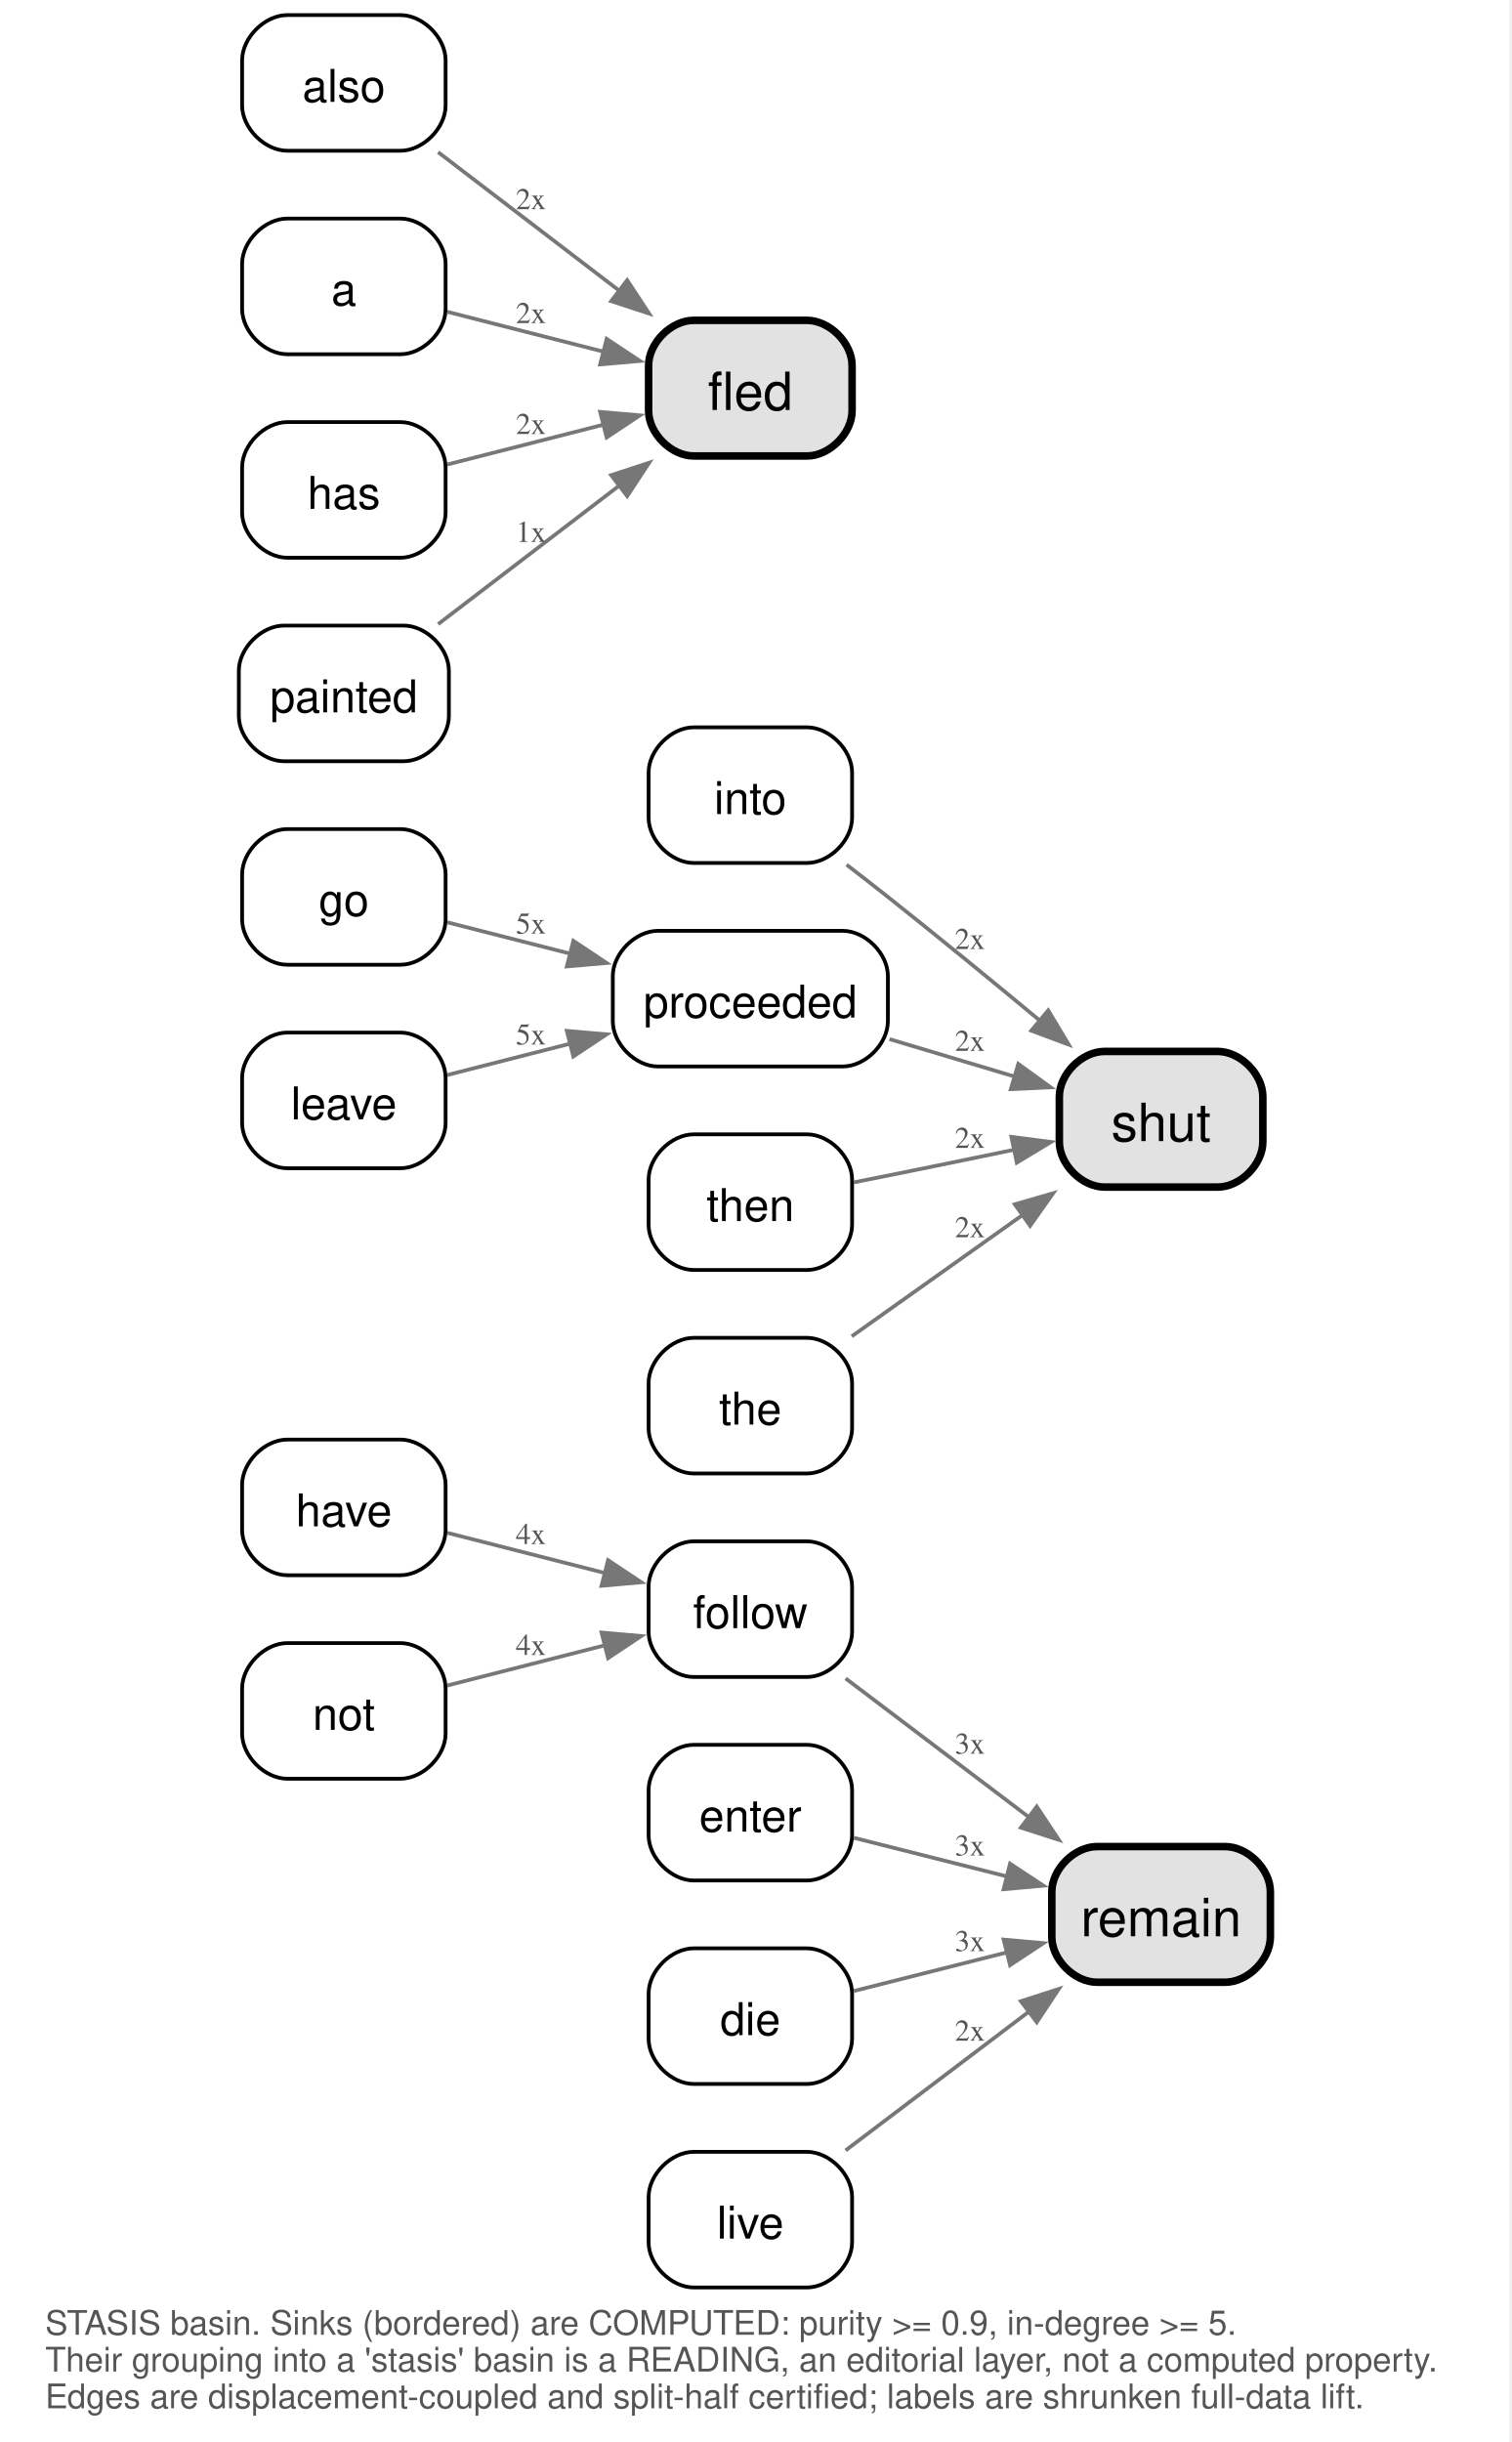
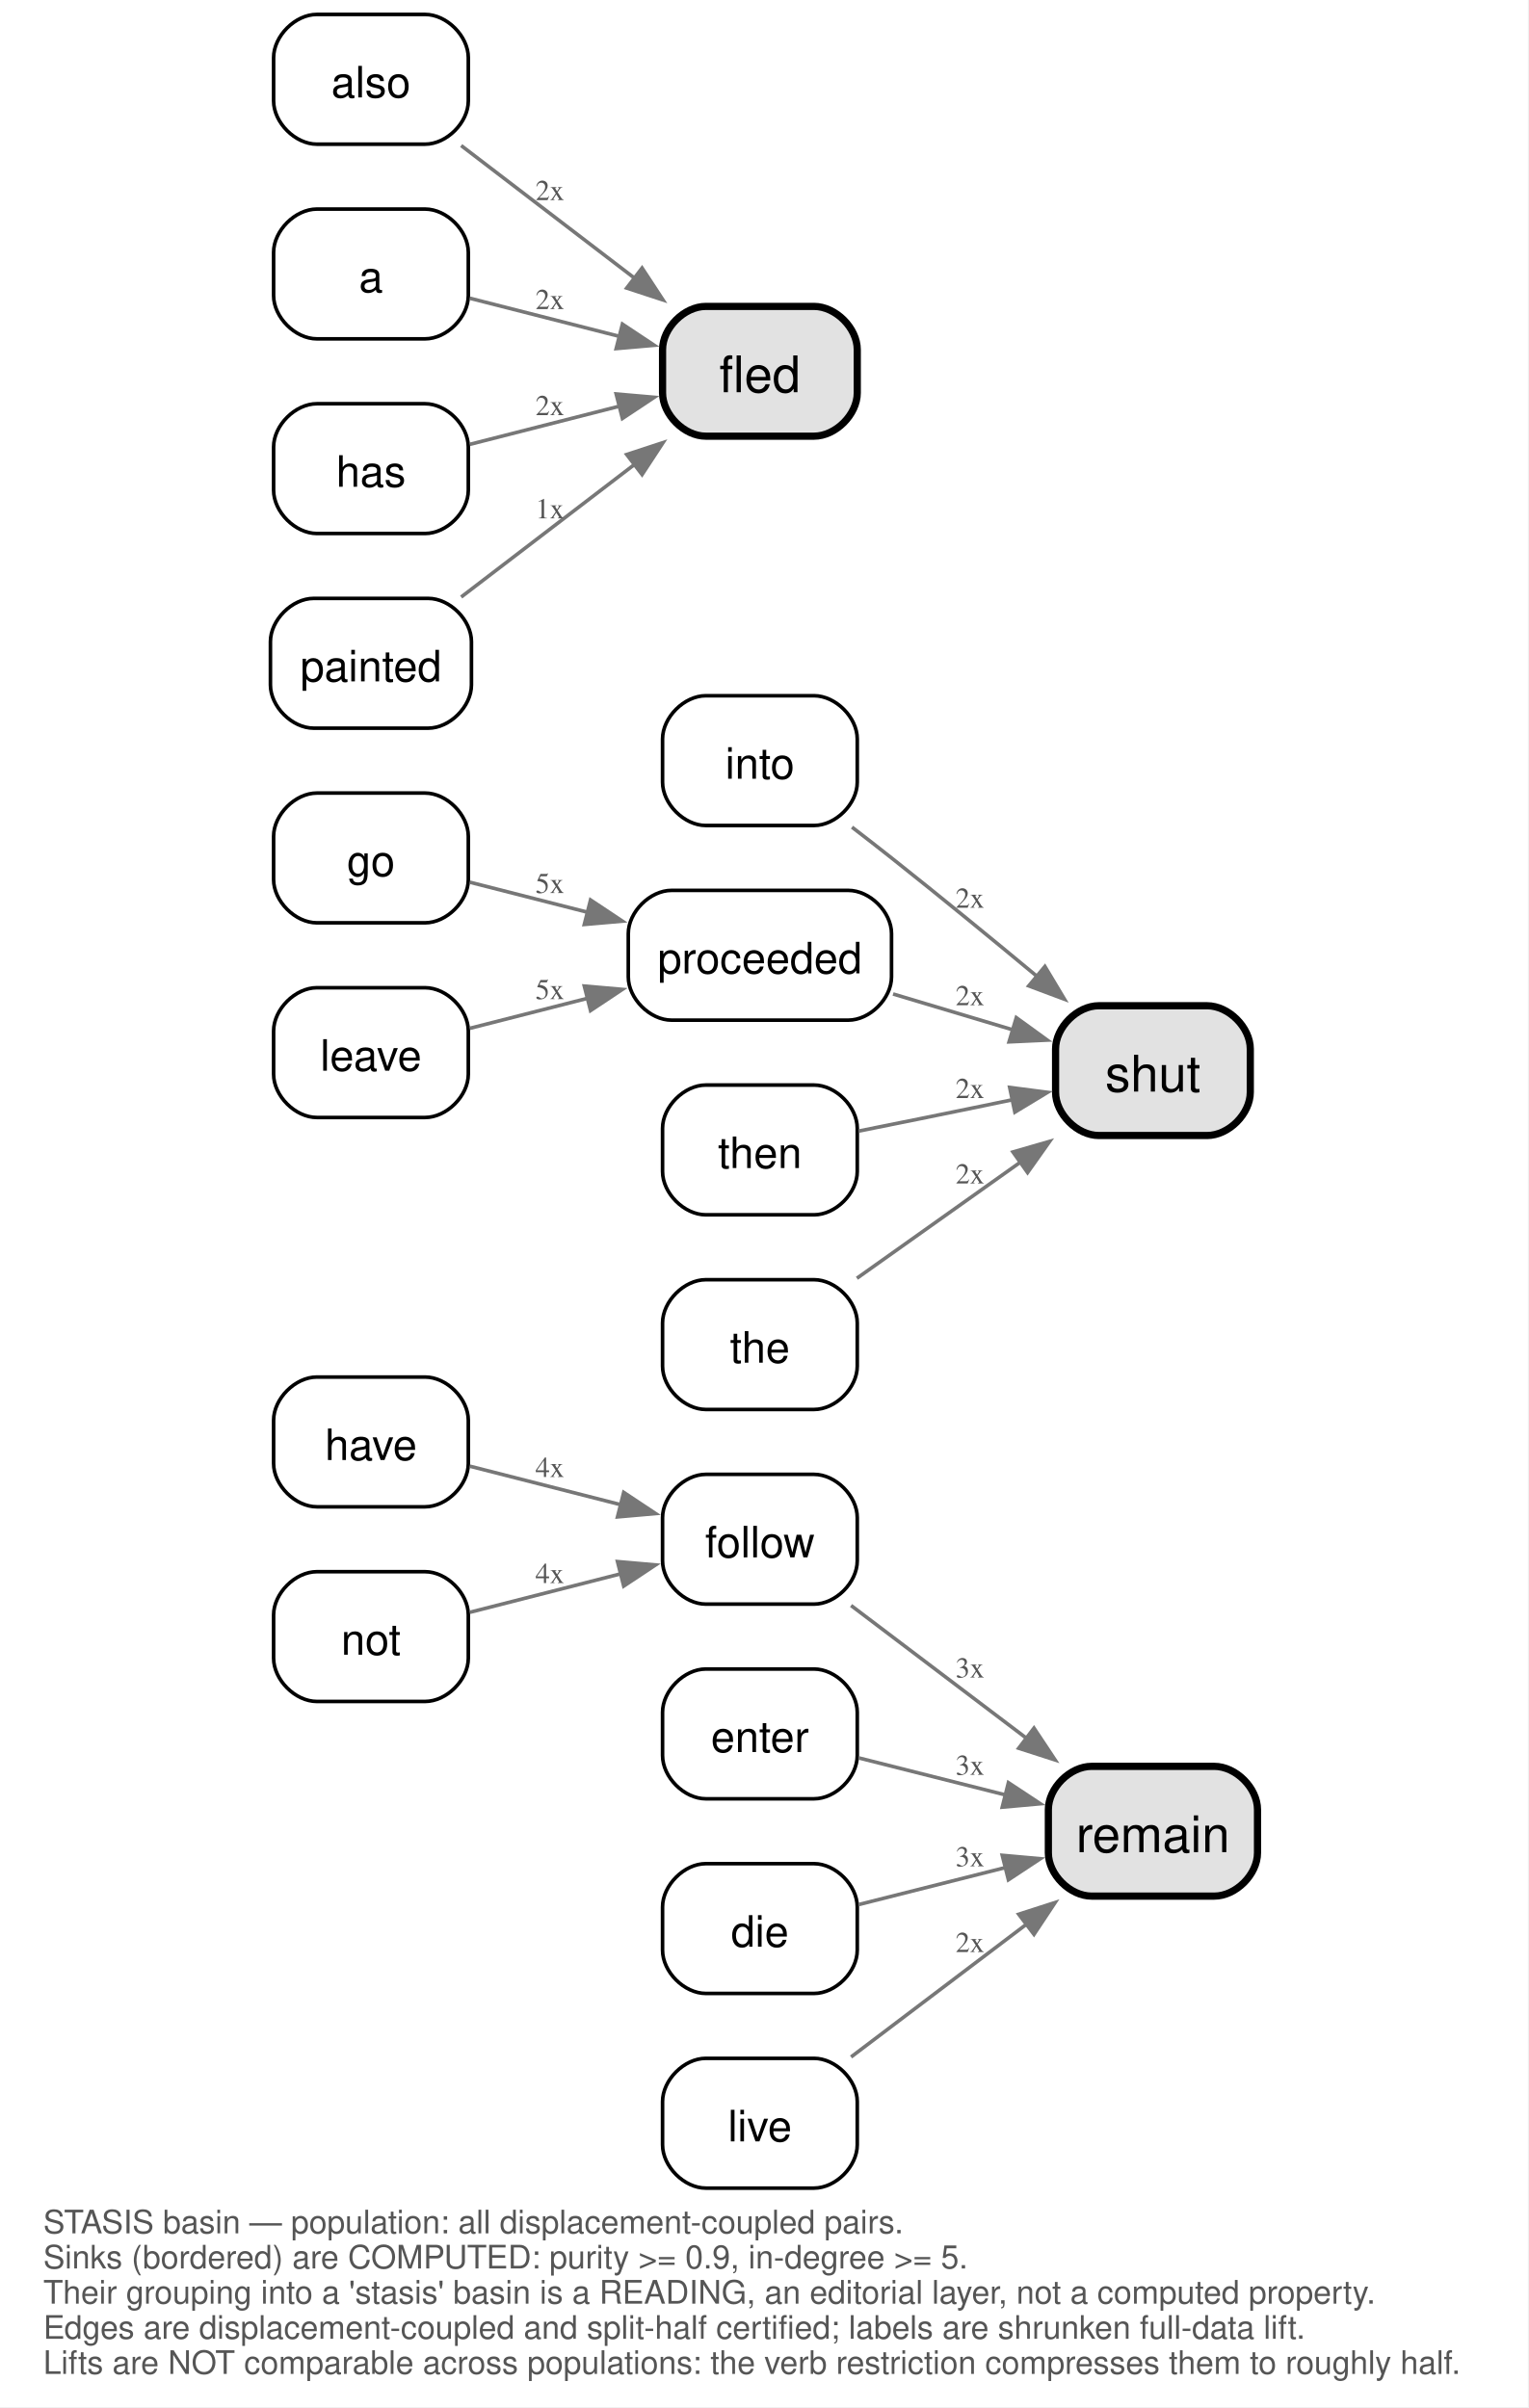
- <svg xmlns="http://www.w3.org/2000/svg" width="401pt" height="648pt" viewBox="0.00 0.00 401.00 648.00">
-   <g id="graph0" class="graph" transform="scale(1 1) rotate(0) translate(4 644.25)">
-     <polygon fill="white" stroke="none" points="-4,4 -4,-644.25 396.5,-644.25 396.5,4 -4,4" />
-     <text xml:space="preserve" text-anchor="start" x="8" y="-24.7" font-family="Helvetica,sans-Serif" font-size="9.00" fill="#555555">STASIS basin. Sinks (bordered) are COMPUTED: purity &gt;= 0.9, in-degree &gt;= 5.</text>
-     <text xml:space="preserve" text-anchor="start" x="8" y="-14.95" font-family="Helvetica,sans-Serif" font-size="9.00" fill="#555555">Their grouping into a 'stasis' basin is a READING, an editorial layer, not a computed property.</text>
-     <text xml:space="preserve" text-anchor="start" x="8" y="-5.2" font-family="Helvetica,sans-Serif" font-size="9.00" fill="#555555">Edges are displacement-coupled and split-half certified; labels are shrunken full-data lift.</text>
+ <svg xmlns="http://www.w3.org/2000/svg" width="424pt" height="668pt" viewBox="0.00 0.00 424.00 668.00">
+   <g id="graph0" class="graph" transform="scale(1 1) rotate(0) translate(4 663.75)">
+     <polygon fill="white" stroke="none" points="-4,4 -4,-663.75 419.75,-663.75 419.75,4 -4,4" />
+     <text xml:space="preserve" text-anchor="start" x="8" y="-44.2" font-family="Helvetica,sans-Serif" font-size="9.00" fill="#555555">STASIS basin — population: all displacement-coupled pairs.</text>
+     <text xml:space="preserve" text-anchor="start" x="8" y="-34.45" font-family="Helvetica,sans-Serif" font-size="9.00" fill="#555555">Sinks (bordered) are COMPUTED: purity &gt;= 0.9, in-degree &gt;= 5.</text>
+     <text xml:space="preserve" text-anchor="start" x="8" y="-24.7" font-family="Helvetica,sans-Serif" font-size="9.00" fill="#555555">Their grouping into a 'stasis' basin is a READING, an editorial layer, not a computed property.</text>
+     <text xml:space="preserve" text-anchor="start" x="8" y="-14.95" font-family="Helvetica,sans-Serif" font-size="9.00" fill="#555555">Edges are displacement-coupled and split-half certified; labels are shrunken full-data lift.</text>
+     <text xml:space="preserve" text-anchor="start" x="8" y="-5.2" font-family="Helvetica,sans-Serif" font-size="9.00" fill="#555555">Lifts are NOT comparable across populations: the verb restriction compresses them to roughly half.</text>
    <g id="node1" class="node">
-       <path fill="#e2e2e2" stroke="black" stroke-width="2" d="M321.12,-154.25C321.12,-154.25 287.12,-154.25 287.12,-154.25 281.12,-154.25 275.12,-148.25 275.12,-142.25 275.12,-142.25 275.12,-130.25 275.12,-130.25 275.12,-124.25 281.12,-118.25 287.12,-118.25 287.12,-118.25 321.12,-118.25 321.12,-118.25 327.12,-118.25 333.12,-124.25 333.12,-130.25 333.12,-130.25 333.12,-142.25 333.12,-142.25 333.12,-148.25 327.12,-154.25 321.12,-154.25" />
-       <text xml:space="preserve" text-anchor="middle" x="304.12" y="-130.45" font-family="Helvetica,sans-Serif" font-size="14.00">remain</text>
+       <path fill="#e2e2e2" stroke="black" stroke-width="2" d="M332.75,-173.75C332.75,-173.75 298.75,-173.75 298.75,-173.75 292.75,-173.75 286.75,-167.75 286.75,-161.75 286.75,-161.75 286.75,-149.75 286.75,-149.75 286.75,-143.75 292.75,-137.75 298.75,-137.75 298.75,-137.75 332.75,-137.75 332.75,-137.75 338.75,-137.75 344.75,-143.75 344.75,-149.75 344.75,-149.75 344.75,-161.75 344.75,-161.75 344.75,-167.75 338.75,-173.75 332.75,-173.75" />
+       <text xml:space="preserve" text-anchor="middle" x="315.75" y="-149.95" font-family="Helvetica,sans-Serif" font-size="14.00">remain</text>
    </g>
    <g id="node2" class="node">
-       <path fill="#e2e2e2" stroke="black" stroke-width="2" d="M319.12,-365.25C319.12,-365.25 289.12,-365.25 289.12,-365.25 283.12,-365.25 277.12,-359.25 277.12,-353.25 277.12,-353.25 277.12,-341.25 277.12,-341.25 277.12,-335.25 283.12,-329.25 289.12,-329.25 289.12,-329.25 319.12,-329.25 319.12,-329.25 325.12,-329.25 331.12,-335.25 331.12,-341.25 331.12,-341.25 331.12,-353.25 331.12,-353.25 331.12,-359.25 325.12,-365.25 319.12,-365.25" />
-       <text xml:space="preserve" text-anchor="middle" x="304.12" y="-341.45" font-family="Helvetica,sans-Serif" font-size="14.00">shut</text>
+       <path fill="#e2e2e2" stroke="black" stroke-width="2" d="M330.75,-384.75C330.75,-384.75 300.75,-384.75 300.75,-384.75 294.75,-384.75 288.75,-378.75 288.75,-372.75 288.75,-372.75 288.75,-360.75 288.75,-360.75 288.75,-354.75 294.75,-348.75 300.75,-348.75 300.75,-348.75 330.75,-348.75 330.75,-348.75 336.75,-348.75 342.75,-354.75 342.75,-360.75 342.75,-360.75 342.75,-372.75 342.75,-372.75 342.75,-378.75 336.75,-384.75 330.75,-384.75" />
+       <text xml:space="preserve" text-anchor="middle" x="315.75" y="-360.95" font-family="Helvetica,sans-Serif" font-size="14.00">shut</text>
    </g>
    <g id="node3" class="node">
-       <path fill="#e2e2e2" stroke="black" stroke-width="2" d="M210.12,-559.25C210.12,-559.25 180.12,-559.25 180.12,-559.25 174.12,-559.25 168.12,-553.25 168.12,-547.25 168.12,-547.25 168.12,-535.25 168.12,-535.25 168.12,-529.25 174.12,-523.25 180.12,-523.25 180.12,-523.25 210.12,-523.25 210.12,-523.25 216.12,-523.25 222.12,-529.25 222.12,-535.25 222.12,-535.25 222.12,-547.25 222.12,-547.25 222.12,-553.25 216.12,-559.25 210.12,-559.25" />
-       <text xml:space="preserve" text-anchor="middle" x="195.12" y="-535.45" font-family="Helvetica,sans-Serif" font-size="14.00">fled</text>
+       <path fill="#e2e2e2" stroke="black" stroke-width="2" d="M221.75,-578.75C221.75,-578.75 191.75,-578.75 191.75,-578.75 185.75,-578.75 179.75,-572.75 179.75,-566.75 179.75,-566.75 179.75,-554.75 179.75,-554.75 179.75,-548.75 185.75,-542.75 191.75,-542.75 191.75,-542.75 221.75,-542.75 221.75,-542.75 227.75,-542.75 233.75,-548.75 233.75,-554.75 233.75,-554.75 233.75,-566.75 233.75,-566.75 233.75,-572.75 227.75,-578.75 221.75,-578.75" />
+       <text xml:space="preserve" text-anchor="middle" x="206.75" y="-554.95" font-family="Helvetica,sans-Serif" font-size="14.00">fled</text>
    </g>
    <g id="node4" class="node">
-       <path fill="white" stroke="black" d="M210.12,-235.25C210.12,-235.25 180.12,-235.25 180.12,-235.25 174.12,-235.25 168.12,-229.25 168.12,-223.25 168.12,-223.25 168.12,-211.25 168.12,-211.25 168.12,-205.25 174.12,-199.25 180.12,-199.25 180.12,-199.25 210.12,-199.25 210.12,-199.25 216.12,-199.25 222.12,-205.25 222.12,-211.25 222.12,-211.25 222.12,-223.25 222.12,-223.25 222.12,-229.25 216.12,-235.25 210.12,-235.25" />
-       <text xml:space="preserve" text-anchor="middle" x="195.12" y="-212.22" font-family="Helvetica,sans-Serif" font-size="12.00">follow</text>
+       <path fill="white" stroke="black" d="M221.75,-254.75C221.75,-254.75 191.75,-254.75 191.75,-254.75 185.75,-254.75 179.75,-248.75 179.75,-242.75 179.75,-242.75 179.75,-230.75 179.75,-230.75 179.75,-224.75 185.75,-218.75 191.75,-218.75 191.75,-218.75 221.75,-218.75 221.75,-218.75 227.75,-218.75 233.75,-224.75 233.75,-230.75 233.75,-230.75 233.75,-242.75 233.75,-242.75 233.75,-248.75 227.75,-254.75 221.75,-254.75" />
+       <text xml:space="preserve" text-anchor="middle" x="206.75" y="-231.72" font-family="Helvetica,sans-Serif" font-size="12.00">follow</text>
    </g>
    <g id="edge1" class="edge">
-       <path fill="none" stroke="#777777" d="M220.4,-198.87C234.84,-187.94 253.36,-173.92 269.22,-161.92" />
-       <polygon fill="#777777" stroke="#777777" points="271.13,-164.86 276.99,-156.03 266.91,-159.28 271.13,-164.86" />
-       <text xml:space="preserve" text-anchor="middle" x="253.38" y="-178.9" font-family="Times,serif" font-size="8.00" fill="#555555">3x</text>
+       <path fill="none" stroke="#777777" d="M232.03,-218.37C246.46,-207.44 264.99,-193.42 280.85,-181.42" />
+       <polygon fill="#777777" stroke="#777777" points="282.76,-184.36 288.62,-175.53 278.53,-178.78 282.76,-184.36" />
+       <text xml:space="preserve" text-anchor="middle" x="265" y="-198.4" font-family="Times,serif" font-size="8.00" fill="#555555">3x</text>
    </g>
    <g id="node5" class="node">
-       <path fill="white" stroke="black" d="M210.12,-181.25C210.12,-181.25 180.12,-181.25 180.12,-181.25 174.12,-181.25 168.12,-175.25 168.12,-169.25 168.12,-169.25 168.12,-157.25 168.12,-157.25 168.12,-151.25 174.12,-145.25 180.12,-145.25 180.12,-145.25 210.12,-145.25 210.12,-145.25 216.12,-145.25 222.12,-151.25 222.12,-157.25 222.12,-157.25 222.12,-169.25 222.12,-169.25 222.12,-175.25 216.12,-181.25 210.12,-181.25" />
-       <text xml:space="preserve" text-anchor="middle" x="195.12" y="-158.22" font-family="Helvetica,sans-Serif" font-size="12.00">enter</text>
+       <path fill="white" stroke="black" d="M221.75,-200.75C221.75,-200.75 191.75,-200.75 191.75,-200.75 185.75,-200.75 179.75,-194.75 179.75,-188.75 179.75,-188.75 179.75,-176.75 179.75,-176.75 179.75,-170.75 185.75,-164.75 191.75,-164.75 191.75,-164.75 221.75,-164.75 221.75,-164.75 227.75,-164.75 233.75,-170.75 233.75,-176.75 233.75,-176.75 233.75,-188.75 233.75,-188.75 233.75,-194.75 227.75,-200.75 221.75,-200.75" />
+       <text xml:space="preserve" text-anchor="middle" x="206.75" y="-177.72" font-family="Helvetica,sans-Serif" font-size="12.00">enter</text>
    </g>
    <g id="edge2" class="edge">
-       <path fill="none" stroke="#777777" d="M222.57,-156.58C234.85,-153.48 249.72,-149.73 263.31,-146.3" />
-       <polygon fill="#777777" stroke="#777777" points="264.04,-149.72 272.88,-143.88 262.33,-142.93 264.04,-149.72" />
-       <text xml:space="preserve" text-anchor="middle" x="253.38" y="-151.9" font-family="Times,serif" font-size="8.00" fill="#555555">3x</text>
+       <path fill="none" stroke="#777777" d="M234.2,-176.08C246.48,-172.98 261.34,-169.23 274.94,-165.8" />
+       <polygon fill="#777777" stroke="#777777" points="275.67,-169.22 284.51,-163.38 273.96,-162.43 275.67,-169.22" />
+       <text xml:space="preserve" text-anchor="middle" x="265" y="-171.4" font-family="Times,serif" font-size="8.00" fill="#555555">3x</text>
    </g>
    <g id="node6" class="node">
-       <path fill="white" stroke="black" d="M210.12,-127.25C210.12,-127.25 180.12,-127.25 180.12,-127.25 174.12,-127.25 168.12,-121.25 168.12,-115.25 168.12,-115.25 168.12,-103.25 168.12,-103.25 168.12,-97.25 174.12,-91.25 180.12,-91.25 180.12,-91.25 210.12,-91.25 210.12,-91.25 216.12,-91.25 222.12,-97.25 222.12,-103.25 222.12,-103.25 222.12,-115.25 222.12,-115.25 222.12,-121.25 216.12,-127.25 210.12,-127.25" />
-       <text xml:space="preserve" text-anchor="middle" x="195.12" y="-104.22" font-family="Helvetica,sans-Serif" font-size="12.00">die</text>
+       <path fill="white" stroke="black" d="M221.75,-146.75C221.75,-146.75 191.75,-146.75 191.75,-146.75 185.75,-146.75 179.75,-140.75 179.75,-134.75 179.75,-134.75 179.75,-122.75 179.75,-122.75 179.75,-116.75 185.75,-110.75 191.75,-110.75 191.75,-110.75 221.75,-110.75 221.75,-110.75 227.75,-110.75 233.75,-116.75 233.75,-122.75 233.75,-122.75 233.75,-134.75 233.75,-134.75 233.75,-140.75 227.75,-146.75 221.75,-146.75" />
+       <text xml:space="preserve" text-anchor="middle" x="206.75" y="-123.72" font-family="Helvetica,sans-Serif" font-size="12.00">die</text>
    </g>
    <g id="edge3" class="edge">
-       <path fill="none" stroke="#777777" d="M222.57,-115.92C234.85,-119.02 249.72,-122.77 263.31,-126.2" />
-       <polygon fill="#777777" stroke="#777777" points="262.33,-129.57 272.88,-128.62 264.04,-122.78 262.33,-129.57" />
-       <text xml:space="preserve" text-anchor="middle" x="253.38" y="-126.52" font-family="Times,serif" font-size="8.00" fill="#555555">3x</text>
+       <path fill="none" stroke="#777777" d="M234.2,-135.42C246.48,-138.52 261.34,-142.27 274.94,-145.7" />
+       <polygon fill="#777777" stroke="#777777" points="273.96,-149.07 284.51,-148.12 275.67,-142.28 273.96,-149.07" />
+       <text xml:space="preserve" text-anchor="middle" x="265" y="-146.02" font-family="Times,serif" font-size="8.00" fill="#555555">3x</text>
    </g>
    <g id="node7" class="node">
-       <path fill="white" stroke="black" d="M210.12,-73.25C210.12,-73.25 180.12,-73.25 180.12,-73.25 174.12,-73.25 168.12,-67.25 168.12,-61.25 168.12,-61.25 168.12,-49.25 168.12,-49.25 168.12,-43.25 174.12,-37.25 180.12,-37.25 180.12,-37.25 210.12,-37.25 210.12,-37.25 216.12,-37.25 222.12,-43.25 222.12,-49.25 222.12,-49.25 222.12,-61.25 222.12,-61.25 222.12,-67.25 216.12,-73.25 210.12,-73.25" />
-       <text xml:space="preserve" text-anchor="middle" x="195.12" y="-50.23" font-family="Helvetica,sans-Serif" font-size="12.00">live</text>
+       <path fill="white" stroke="black" d="M221.75,-92.75C221.75,-92.75 191.75,-92.75 191.75,-92.75 185.75,-92.75 179.75,-86.75 179.75,-80.75 179.75,-80.75 179.75,-68.75 179.75,-68.75 179.75,-62.75 185.75,-56.75 191.75,-56.75 191.75,-56.75 221.75,-56.75 221.75,-56.75 227.75,-56.75 233.75,-62.75 233.75,-68.75 233.75,-68.75 233.75,-80.75 233.75,-80.75 233.75,-86.75 227.75,-92.75 221.75,-92.75" />
+       <text xml:space="preserve" text-anchor="middle" x="206.75" y="-69.72" font-family="Helvetica,sans-Serif" font-size="12.00">live</text>
    </g>
    <g id="edge4" class="edge">
-       <path fill="none" stroke="#777777" d="M220.4,-73.63C234.84,-84.56 253.36,-98.58 269.22,-110.58" />
-       <polygon fill="#777777" stroke="#777777" points="266.91,-113.22 276.99,-116.47 271.13,-107.64 266.91,-113.22" />
-       <text xml:space="preserve" text-anchor="middle" x="253.38" y="-102.75" font-family="Times,serif" font-size="8.00" fill="#555555">2x</text>
+       <path fill="none" stroke="#777777" d="M232.03,-93.13C246.46,-104.06 264.99,-118.08 280.85,-130.08" />
+       <polygon fill="#777777" stroke="#777777" points="278.53,-132.72 288.62,-135.97 282.76,-127.14 278.53,-132.72" />
+       <text xml:space="preserve" text-anchor="middle" x="265" y="-122.25" font-family="Times,serif" font-size="8.00" fill="#555555">2x</text>
    </g>
    <g id="node8" class="node">
-       <path fill="white" stroke="black" d="M210.12,-451.25C210.12,-451.25 180.12,-451.25 180.12,-451.25 174.12,-451.25 168.12,-445.25 168.12,-439.25 168.12,-439.25 168.12,-427.25 168.12,-427.25 168.12,-421.25 174.12,-415.25 180.12,-415.25 180.12,-415.25 210.12,-415.25 210.12,-415.25 216.12,-415.25 222.12,-421.25 222.12,-427.25 222.12,-427.25 222.12,-439.25 222.12,-439.25 222.12,-445.25 216.12,-451.25 210.12,-451.25" />
-       <text xml:space="preserve" text-anchor="middle" x="195.12" y="-428.23" font-family="Helvetica,sans-Serif" font-size="12.00">into</text>
+       <path fill="white" stroke="black" d="M221.75,-470.75C221.75,-470.75 191.75,-470.75 191.75,-470.75 185.75,-470.75 179.75,-464.75 179.75,-458.75 179.75,-458.75 179.75,-446.75 179.75,-446.75 179.75,-440.75 185.75,-434.75 191.75,-434.75 191.75,-434.75 221.75,-434.75 221.75,-434.75 227.75,-434.75 233.75,-440.75 233.75,-446.75 233.75,-446.75 233.75,-458.75 233.75,-458.75 233.75,-464.75 227.75,-470.75 221.75,-470.75" />
+       <text xml:space="preserve" text-anchor="middle" x="206.75" y="-447.73" font-family="Helvetica,sans-Serif" font-size="12.00">into</text>
    </g>
    <g id="edge5" class="edge">
-       <path fill="none" stroke="#777777" d="M220.67,-414.79C224.36,-411.95 228.1,-409.04 231.62,-406.25 245.02,-395.63 259.61,-383.67 272.1,-373.3" />
-       <polygon fill="#777777" stroke="#777777" points="274.16,-376.14 279.61,-367.05 269.68,-370.76 274.16,-376.14" />
-       <text xml:space="preserve" text-anchor="middle" x="253.38" y="-392.44" font-family="Times,serif" font-size="8.00" fill="#555555">2x</text>
+       <path fill="none" stroke="#777777" d="M232.29,-434.29C235.98,-431.45 239.73,-428.54 243.25,-425.75 256.65,-415.13 271.24,-403.17 283.72,-392.8" />
+       <polygon fill="#777777" stroke="#777777" points="285.79,-395.64 291.23,-386.55 281.31,-390.26 285.79,-395.64" />
+       <text xml:space="preserve" text-anchor="middle" x="265" y="-411.94" font-family="Times,serif" font-size="8.00" fill="#555555">2x</text>
    </g>
    <g id="node9" class="node">
-       <path fill="white" stroke="black" d="M219.62,-397.25C219.62,-397.25 170.62,-397.25 170.62,-397.25 164.62,-397.25 158.62,-391.25 158.62,-385.25 158.62,-385.25 158.62,-373.25 158.62,-373.25 158.62,-367.25 164.62,-361.25 170.62,-361.25 170.62,-361.25 219.62,-361.25 219.62,-361.25 225.62,-361.25 231.62,-367.25 231.62,-373.25 231.62,-373.25 231.62,-385.25 231.62,-385.25 231.62,-391.25 225.62,-397.25 219.62,-397.25" />
-       <text xml:space="preserve" text-anchor="middle" x="195.12" y="-374.23" font-family="Helvetica,sans-Serif" font-size="12.00">proceeded</text>
+       <path fill="white" stroke="black" d="M231.25,-416.75C231.25,-416.75 182.25,-416.75 182.25,-416.75 176.25,-416.75 170.25,-410.75 170.25,-404.75 170.25,-404.75 170.25,-392.75 170.25,-392.75 170.25,-386.75 176.25,-380.75 182.25,-380.75 182.25,-380.75 231.25,-380.75 231.25,-380.75 237.25,-380.75 243.25,-386.75 243.25,-392.75 243.25,-392.75 243.25,-404.75 243.25,-404.75 243.25,-410.75 237.25,-416.75 231.25,-416.75" />
+       <text xml:space="preserve" text-anchor="middle" x="206.75" y="-393.73" font-family="Helvetica,sans-Serif" font-size="12.00">proceeded</text>
    </g>
    <g id="edge6" class="edge">
-       <path fill="none" stroke="#777777" d="M232.05,-368.51C242.78,-365.3 254.56,-361.77 265.4,-358.53" />
-       <polygon fill="#777777" stroke="#777777" points="266.23,-361.94 274.81,-355.72 264.23,-355.23 266.23,-361.94" />
-       <text xml:space="preserve" text-anchor="middle" x="253.38" y="-365.4" font-family="Times,serif" font-size="8.00" fill="#555555">2x</text>
+       <path fill="none" stroke="#777777" d="M243.68,-388.01C254.4,-384.8 266.19,-381.27 277.02,-378.03" />
+       <polygon fill="#777777" stroke="#777777" points="277.86,-381.44 286.44,-375.22 275.85,-374.73 277.86,-381.44" />
+       <text xml:space="preserve" text-anchor="middle" x="265" y="-384.9" font-family="Times,serif" font-size="8.00" fill="#555555">2x</text>
    </g>
    <g id="node10" class="node">
-       <path fill="white" stroke="black" d="M210.12,-343.25C210.12,-343.25 180.12,-343.25 180.12,-343.25 174.12,-343.25 168.12,-337.25 168.12,-331.25 168.12,-331.25 168.12,-319.25 168.12,-319.25 168.12,-313.25 174.12,-307.25 180.12,-307.25 180.12,-307.25 210.12,-307.25 210.12,-307.25 216.12,-307.25 222.12,-313.25 222.12,-319.25 222.12,-319.25 222.12,-331.25 222.12,-331.25 222.12,-337.25 216.12,-343.25 210.12,-343.25" />
-       <text xml:space="preserve" text-anchor="middle" x="195.12" y="-320.23" font-family="Helvetica,sans-Serif" font-size="12.00">then</text>
+       <path fill="white" stroke="black" d="M221.75,-362.75C221.75,-362.75 191.75,-362.75 191.75,-362.75 185.75,-362.75 179.75,-356.75 179.75,-350.75 179.75,-350.75 179.75,-338.75 179.75,-338.75 179.75,-332.75 185.75,-326.75 191.75,-326.75 191.75,-326.75 221.75,-326.75 221.75,-326.75 227.75,-326.75 233.75,-332.75 233.75,-338.75 233.75,-338.75 233.75,-350.75 233.75,-350.75 233.75,-356.75 227.75,-362.75 221.75,-362.75" />
+       <text xml:space="preserve" text-anchor="middle" x="206.75" y="-339.73" font-family="Helvetica,sans-Serif" font-size="12.00">then</text>
    </g>
    <g id="edge7" class="edge">
-       <path fill="none" stroke="#777777" d="M222.56,-330.49C233.29,-332.64 245.81,-335.16 257.12,-337.5 259.76,-338.04 262.47,-338.61 265.2,-339.18" />
-       <polygon fill="#777777" stroke="#777777" points="264.39,-342.58 274.9,-341.22 265.83,-335.73 264.39,-342.58" />
-       <text xml:space="preserve" text-anchor="middle" x="253.38" y="-339.65" font-family="Times,serif" font-size="8.00" fill="#555555">2x</text>
+       <path fill="none" stroke="#777777" d="M234.18,-349.99C244.92,-352.14 257.43,-354.66 268.75,-357 271.38,-357.54 274.1,-358.11 276.83,-358.68" />
+       <polygon fill="#777777" stroke="#777777" points="276.02,-362.08 286.52,-360.72 277.46,-355.23 276.02,-362.08" />
+       <text xml:space="preserve" text-anchor="middle" x="265" y="-359.15" font-family="Times,serif" font-size="8.00" fill="#555555">2x</text>
    </g>
    <g id="node11" class="node">
-       <path fill="white" stroke="black" d="M210.12,-289.25C210.12,-289.25 180.12,-289.25 180.12,-289.25 174.12,-289.25 168.12,-283.25 168.12,-277.25 168.12,-277.25 168.12,-265.25 168.12,-265.25 168.12,-259.25 174.12,-253.25 180.12,-253.25 180.12,-253.25 210.12,-253.25 210.12,-253.25 216.12,-253.25 222.12,-259.25 222.12,-265.25 222.12,-265.25 222.12,-277.25 222.12,-277.25 222.12,-283.25 216.12,-289.25 210.12,-289.25" />
-       <text xml:space="preserve" text-anchor="middle" x="195.12" y="-266.23" font-family="Helvetica,sans-Serif" font-size="12.00">the</text>
+       <path fill="white" stroke="black" d="M221.75,-308.75C221.75,-308.75 191.75,-308.75 191.75,-308.75 185.75,-308.75 179.75,-302.75 179.75,-296.75 179.75,-296.75 179.75,-284.75 179.75,-284.75 179.75,-278.75 185.75,-272.75 191.75,-272.75 191.75,-272.75 221.75,-272.75 221.75,-272.75 227.75,-272.75 233.75,-278.75 233.75,-284.75 233.75,-284.75 233.75,-296.75 233.75,-296.75 233.75,-302.75 227.75,-308.75 221.75,-308.75" />
+       <text xml:space="preserve" text-anchor="middle" x="206.75" y="-285.73" font-family="Helvetica,sans-Serif" font-size="12.00">the</text>
    </g>
    <g id="edge8" class="edge">
-       <path fill="none" stroke="#777777" d="M222.03,-289.65C235.75,-299.4 252.82,-311.52 267.75,-322.12" />
-       <polygon fill="#777777" stroke="#777777" points="265.3,-324.68 275.48,-327.62 269.36,-318.97 265.3,-324.68" />
-       <text xml:space="preserve" text-anchor="middle" x="253.38" y="-315.95" font-family="Times,serif" font-size="8.00" fill="#555555">2x</text>
+       <path fill="none" stroke="#777777" d="M233.65,-309.15C247.38,-318.9 264.44,-331.02 279.37,-341.62" />
+       <polygon fill="#777777" stroke="#777777" points="276.93,-344.18 287.11,-347.12 280.98,-338.47 276.93,-344.18" />
+       <text xml:space="preserve" text-anchor="middle" x="265" y="-335.45" font-family="Times,serif" font-size="8.00" fill="#555555">2x</text>
    </g>
    <g id="node12" class="node">
-       <path fill="white" stroke="black" d="M102.25,-640.25C102.25,-640.25 72.25,-640.25 72.25,-640.25 66.25,-640.25 60.25,-634.25 60.25,-628.25 60.25,-628.25 60.25,-616.25 60.25,-616.25 60.25,-610.25 66.25,-604.25 72.25,-604.25 72.25,-604.25 102.25,-604.25 102.25,-604.25 108.25,-604.25 114.25,-610.25 114.25,-616.25 114.25,-616.25 114.25,-628.25 114.25,-628.25 114.25,-634.25 108.25,-640.25 102.25,-640.25" />
-       <text xml:space="preserve" text-anchor="middle" x="87.25" y="-617.23" font-family="Helvetica,sans-Serif" font-size="12.00">also</text>
+       <path fill="white" stroke="black" d="M113.88,-659.75C113.88,-659.75 83.88,-659.75 83.88,-659.75 77.88,-659.75 71.88,-653.75 71.88,-647.75 71.88,-647.75 71.88,-635.75 71.88,-635.75 71.88,-629.75 77.88,-623.75 83.88,-623.75 83.88,-623.75 113.88,-623.75 113.88,-623.75 119.88,-623.75 125.88,-629.75 125.88,-635.75 125.88,-635.75 125.88,-647.75 125.88,-647.75 125.88,-653.75 119.88,-659.75 113.88,-659.75" />
+       <text xml:space="preserve" text-anchor="middle" x="98.88" y="-636.73" font-family="Helvetica,sans-Serif" font-size="12.00">also</text>
    </g>
    <g id="edge9" class="edge">
-       <path fill="none" stroke="#777777" d="M112.27,-603.87C126.56,-592.94 144.88,-578.92 160.58,-566.92" />
-       <polygon fill="#777777" stroke="#777777" points="162.44,-569.9 168.26,-561.04 158.19,-564.34 162.44,-569.9" />
-       <text xml:space="preserve" text-anchor="middle" x="136.88" y="-588.75" font-family="Times,serif" font-size="8.00" fill="#555555">2x</text>
+       <path fill="none" stroke="#777777" d="M123.9,-623.37C138.18,-612.44 156.51,-598.42 172.2,-586.42" />
+       <polygon fill="#777777" stroke="#777777" points="174.07,-589.4 179.88,-580.54 169.81,-583.84 174.07,-589.4" />
+       <text xml:space="preserve" text-anchor="middle" x="148.5" y="-608.25" font-family="Times,serif" font-size="8.00" fill="#555555">2x</text>
    </g>
    <g id="node13" class="node">
-       <path fill="white" stroke="black" d="M102.25,-586.25C102.25,-586.25 72.25,-586.25 72.25,-586.25 66.25,-586.25 60.25,-580.25 60.25,-574.25 60.25,-574.25 60.25,-562.25 60.25,-562.25 60.25,-556.25 66.25,-550.25 72.25,-550.25 72.25,-550.25 102.25,-550.25 102.25,-550.25 108.25,-550.25 114.25,-556.25 114.25,-562.25 114.25,-562.25 114.25,-574.25 114.25,-574.25 114.25,-580.25 108.25,-586.25 102.25,-586.25" />
-       <text xml:space="preserve" text-anchor="middle" x="87.25" y="-563.23" font-family="Helvetica,sans-Serif" font-size="12.00">a</text>
+       <path fill="white" stroke="black" d="M113.88,-605.75C113.88,-605.75 83.88,-605.75 83.88,-605.75 77.88,-605.75 71.88,-599.75 71.88,-593.75 71.88,-593.75 71.88,-581.75 71.88,-581.75 71.88,-575.75 77.88,-569.75 83.88,-569.75 83.88,-569.75 113.88,-569.75 113.88,-569.75 119.88,-569.75 125.88,-575.75 125.88,-581.75 125.88,-581.75 125.88,-593.75 125.88,-593.75 125.88,-599.75 119.88,-605.75 113.88,-605.75" />
+       <text xml:space="preserve" text-anchor="middle" x="98.88" y="-582.73" font-family="Helvetica,sans-Serif" font-size="12.00">a</text>
    </g>
    <g id="edge10" class="edge">
-       <path fill="none" stroke="#777777" d="M114.69,-561.51C127.23,-558.31 142.44,-554.43 156.18,-550.93" />
-       <polygon fill="#777777" stroke="#777777" points="156.99,-554.33 165.82,-548.47 155.26,-547.55 156.99,-554.33" />
-       <text xml:space="preserve" text-anchor="middle" x="136.88" y="-558.52" font-family="Times,serif" font-size="8.00" fill="#555555">2x</text>
+       <path fill="none" stroke="#777777" d="M126.32,-581.01C138.86,-577.81 154.06,-573.93 167.8,-570.43" />
+       <polygon fill="#777777" stroke="#777777" points="168.62,-573.83 177.44,-567.97 166.89,-567.05 168.62,-573.83" />
+       <text xml:space="preserve" text-anchor="middle" x="148.5" y="-578.02" font-family="Times,serif" font-size="8.00" fill="#555555">2x</text>
    </g>
    <g id="node14" class="node">
-       <path fill="white" stroke="black" d="M102.25,-532.25C102.25,-532.25 72.25,-532.25 72.25,-532.25 66.25,-532.25 60.25,-526.25 60.25,-520.25 60.25,-520.25 60.25,-508.25 60.25,-508.25 60.25,-502.25 66.25,-496.25 72.25,-496.25 72.25,-496.25 102.25,-496.25 102.25,-496.25 108.25,-496.25 114.25,-502.25 114.25,-508.25 114.25,-508.25 114.25,-520.25 114.25,-520.25 114.25,-526.25 108.25,-532.25 102.25,-532.25" />
-       <text xml:space="preserve" text-anchor="middle" x="87.25" y="-509.23" font-family="Helvetica,sans-Serif" font-size="12.00">has</text>
+       <path fill="white" stroke="black" d="M113.88,-551.75C113.88,-551.75 83.88,-551.75 83.88,-551.75 77.88,-551.75 71.88,-545.75 71.88,-539.75 71.88,-539.75 71.88,-527.75 71.88,-527.75 71.88,-521.75 77.88,-515.75 83.88,-515.75 83.88,-515.75 113.88,-515.75 113.88,-515.75 119.88,-515.75 125.88,-521.75 125.88,-527.75 125.88,-527.75 125.88,-539.75 125.88,-539.75 125.88,-545.75 119.88,-551.75 113.88,-551.75" />
+       <text xml:space="preserve" text-anchor="middle" x="98.88" y="-528.73" font-family="Helvetica,sans-Serif" font-size="12.00">has</text>
    </g>
    <g id="edge11" class="edge">
-       <path fill="none" stroke="#777777" d="M114.69,-520.99C127.23,-524.19 142.44,-528.07 156.18,-531.57" />
-       <polygon fill="#777777" stroke="#777777" points="155.26,-534.95 165.82,-534.03 156.99,-528.17 155.26,-534.95" />
-       <text xml:space="preserve" text-anchor="middle" x="136.88" y="-529.09" font-family="Times,serif" font-size="8.00" fill="#555555">2x</text>
+       <path fill="none" stroke="#777777" d="M126.32,-540.49C138.86,-543.69 154.06,-547.57 167.8,-551.07" />
+       <polygon fill="#777777" stroke="#777777" points="166.89,-554.45 177.44,-553.53 168.62,-547.67 166.89,-554.45" />
+       <text xml:space="preserve" text-anchor="middle" x="148.5" y="-548.59" font-family="Times,serif" font-size="8.00" fill="#555555">2x</text>
    </g>
    <g id="node15" class="node">
-       <path fill="white" stroke="black" d="M103.12,-478.25C103.12,-478.25 71.38,-478.25 71.38,-478.25 65.38,-478.25 59.38,-472.25 59.38,-466.25 59.38,-466.25 59.38,-454.25 59.38,-454.25 59.38,-448.25 65.38,-442.25 71.38,-442.25 71.38,-442.25 103.12,-442.25 103.12,-442.25 109.12,-442.25 115.12,-448.25 115.12,-454.25 115.12,-454.25 115.12,-466.25 115.12,-466.25 115.12,-472.25 109.12,-478.25 103.12,-478.25" />
-       <text xml:space="preserve" text-anchor="middle" x="87.25" y="-455.23" font-family="Helvetica,sans-Serif" font-size="12.00">painted</text>
+       <path fill="white" stroke="black" d="M114.75,-497.75C114.75,-497.75 83,-497.75 83,-497.75 77,-497.75 71,-491.75 71,-485.75 71,-485.75 71,-473.75 71,-473.75 71,-467.75 77,-461.75 83,-461.75 83,-461.75 114.75,-461.75 114.75,-461.75 120.75,-461.75 126.75,-467.75 126.75,-473.75 126.75,-473.75 126.75,-485.75 126.75,-485.75 126.75,-491.75 120.75,-497.75 114.75,-497.75" />
+       <text xml:space="preserve" text-anchor="middle" x="98.88" y="-474.73" font-family="Helvetica,sans-Serif" font-size="12.00">painted</text>
    </g>
    <g id="edge12" class="edge">
-       <path fill="none" stroke="#777777" d="M112.27,-478.63C126.56,-489.56 144.88,-503.58 160.58,-515.58" />
-       <polygon fill="#777777" stroke="#777777" points="158.19,-518.16 168.26,-521.46 162.44,-512.6 158.19,-518.16" />
-       <text xml:space="preserve" text-anchor="middle" x="136.88" y="-500.47" font-family="Times,serif" font-size="8.00" fill="#555555">1x</text>
+       <path fill="none" stroke="#777777" d="M123.9,-498.13C138.18,-509.06 156.51,-523.08 172.2,-535.08" />
+       <polygon fill="#777777" stroke="#777777" points="169.81,-537.66 179.88,-540.96 174.07,-532.1 169.81,-537.66" />
+       <text xml:space="preserve" text-anchor="middle" x="148.5" y="-519.97" font-family="Times,serif" font-size="8.00" fill="#555555">1x</text>
    </g>
    <g id="node16" class="node">
-       <path fill="white" stroke="black" d="M102.25,-424.25C102.25,-424.25 72.25,-424.25 72.25,-424.25 66.25,-424.25 60.25,-418.25 60.25,-412.25 60.25,-412.25 60.25,-400.25 60.25,-400.25 60.25,-394.25 66.25,-388.25 72.25,-388.25 72.25,-388.25 102.25,-388.25 102.25,-388.25 108.25,-388.25 114.25,-394.25 114.25,-400.25 114.25,-400.25 114.25,-412.25 114.25,-412.25 114.25,-418.25 108.25,-424.25 102.25,-424.25" />
-       <text xml:space="preserve" text-anchor="middle" x="87.25" y="-401.23" font-family="Helvetica,sans-Serif" font-size="12.00">go</text>
+       <path fill="white" stroke="black" d="M113.88,-443.75C113.88,-443.75 83.88,-443.75 83.88,-443.75 77.88,-443.75 71.88,-437.75 71.88,-431.75 71.88,-431.75 71.88,-419.75 71.88,-419.75 71.88,-413.75 77.88,-407.75 83.88,-407.75 83.88,-407.75 113.88,-407.75 113.88,-407.75 119.88,-407.75 125.88,-413.75 125.88,-419.75 125.88,-419.75 125.88,-431.75 125.88,-431.75 125.88,-437.75 119.88,-443.75 113.88,-443.75" />
+       <text xml:space="preserve" text-anchor="middle" x="98.88" y="-420.73" font-family="Helvetica,sans-Serif" font-size="12.00">go</text>
    </g>
    <g id="edge13" class="edge">
-       <path fill="none" stroke="#777777" d="M114.69,-399.51C124.62,-396.98 136.21,-394.02 147.43,-391.16" />
-       <polygon fill="#777777" stroke="#777777" points="148.15,-394.59 156.98,-388.72 146.42,-387.8 148.15,-394.59" />
-       <text xml:space="preserve" text-anchor="middle" x="136.88" y="-396.52" font-family="Times,serif" font-size="8.00" fill="#555555">5x</text>
+       <path fill="none" stroke="#777777" d="M126.32,-419.01C136.24,-416.48 147.84,-413.52 159.05,-410.66" />
+       <polygon fill="#777777" stroke="#777777" points="159.78,-414.09 168.6,-408.22 158.05,-407.3 159.78,-414.09" />
+       <text xml:space="preserve" text-anchor="middle" x="148.5" y="-416.02" font-family="Times,serif" font-size="8.00" fill="#555555">5x</text>
    </g>
    <g id="node17" class="node">
-       <path fill="white" stroke="black" d="M102.25,-370.25C102.25,-370.25 72.25,-370.25 72.25,-370.25 66.25,-370.25 60.25,-364.25 60.25,-358.25 60.25,-358.25 60.25,-346.25 60.25,-346.25 60.25,-340.25 66.25,-334.25 72.25,-334.25 72.25,-334.25 102.25,-334.25 102.25,-334.25 108.25,-334.25 114.25,-340.25 114.25,-346.25 114.25,-346.25 114.25,-358.25 114.25,-358.25 114.25,-364.25 108.25,-370.25 102.25,-370.25" />
-       <text xml:space="preserve" text-anchor="middle" x="87.25" y="-347.23" font-family="Helvetica,sans-Serif" font-size="12.00">leave</text>
+       <path fill="white" stroke="black" d="M113.88,-389.75C113.88,-389.75 83.88,-389.75 83.88,-389.75 77.88,-389.75 71.88,-383.75 71.88,-377.75 71.88,-377.75 71.88,-365.75 71.88,-365.75 71.88,-359.75 77.88,-353.75 83.88,-353.75 83.88,-353.75 113.88,-353.75 113.88,-353.75 119.88,-353.75 125.88,-359.75 125.88,-365.75 125.88,-365.75 125.88,-377.75 125.88,-377.75 125.88,-383.75 119.88,-389.75 113.88,-389.75" />
+       <text xml:space="preserve" text-anchor="middle" x="98.88" y="-366.73" font-family="Helvetica,sans-Serif" font-size="12.00">leave</text>
    </g>
    <g id="edge14" class="edge">
-       <path fill="none" stroke="#777777" d="M114.69,-358.99C124.62,-361.52 136.21,-364.48 147.43,-367.34" />
-       <polygon fill="#777777" stroke="#777777" points="146.42,-370.7 156.98,-369.78 148.15,-363.91 146.42,-370.7" />
-       <text xml:space="preserve" text-anchor="middle" x="136.88" y="-367.09" font-family="Times,serif" font-size="8.00" fill="#555555">5x</text>
+       <path fill="none" stroke="#777777" d="M126.32,-378.49C136.24,-381.02 147.84,-383.98 159.05,-386.84" />
+       <polygon fill="#777777" stroke="#777777" points="158.05,-390.2 168.6,-389.28 159.78,-383.41 158.05,-390.2" />
+       <text xml:space="preserve" text-anchor="middle" x="148.5" y="-386.59" font-family="Times,serif" font-size="8.00" fill="#555555">5x</text>
    </g>
    <g id="node18" class="node">
-       <path fill="white" stroke="black" d="M102.25,-262.25C102.25,-262.25 72.25,-262.25 72.25,-262.25 66.25,-262.25 60.25,-256.25 60.25,-250.25 60.25,-250.25 60.25,-238.25 60.25,-238.25 60.25,-232.25 66.25,-226.25 72.25,-226.25 72.25,-226.25 102.25,-226.25 102.25,-226.25 108.25,-226.25 114.25,-232.25 114.25,-238.25 114.25,-238.25 114.25,-250.25 114.25,-250.25 114.25,-256.25 108.25,-262.25 102.25,-262.25" />
-       <text xml:space="preserve" text-anchor="middle" x="87.25" y="-239.22" font-family="Helvetica,sans-Serif" font-size="12.00">have</text>
+       <path fill="white" stroke="black" d="M113.88,-281.75C113.88,-281.75 83.88,-281.75 83.88,-281.75 77.88,-281.75 71.88,-275.75 71.88,-269.75 71.88,-269.75 71.88,-257.75 71.88,-257.75 71.88,-251.75 77.88,-245.75 83.88,-245.75 83.88,-245.75 113.88,-245.75 113.88,-245.75 119.88,-245.75 125.88,-251.75 125.88,-257.75 125.88,-257.75 125.88,-269.75 125.88,-269.75 125.88,-275.75 119.88,-281.75 113.88,-281.75" />
+       <text xml:space="preserve" text-anchor="middle" x="98.88" y="-258.73" font-family="Helvetica,sans-Serif" font-size="12.00">have</text>
    </g>
    <g id="edge15" class="edge">
-       <path fill="none" stroke="#777777" d="M114.69,-237.51C127.45,-234.25 142.98,-230.29 156.91,-226.74" />
-       <polygon fill="#777777" stroke="#777777" points="157.36,-230.24 166.18,-224.38 155.63,-223.45 157.36,-230.24" />
-       <text xml:space="preserve" text-anchor="middle" x="136.88" y="-234.52" font-family="Times,serif" font-size="8.00" fill="#555555">4x</text>
+       <path fill="none" stroke="#777777" d="M126.32,-257.01C139.08,-253.75 154.6,-249.79 168.53,-246.24" />
+       <polygon fill="#777777" stroke="#777777" points="168.98,-249.74 177.81,-243.88 167.26,-242.95 168.98,-249.74" />
+       <text xml:space="preserve" text-anchor="middle" x="148.5" y="-254.02" font-family="Times,serif" font-size="8.00" fill="#555555">4x</text>
    </g>
    <g id="node19" class="node">
-       <path fill="white" stroke="black" d="M102.25,-208.25C102.25,-208.25 72.25,-208.25 72.25,-208.25 66.25,-208.25 60.25,-202.25 60.25,-196.25 60.25,-196.25 60.25,-184.25 60.25,-184.25 60.25,-178.25 66.25,-172.25 72.25,-172.25 72.25,-172.25 102.25,-172.25 102.25,-172.25 108.25,-172.25 114.25,-178.25 114.25,-184.25 114.25,-184.25 114.25,-196.25 114.25,-196.25 114.25,-202.25 108.25,-208.25 102.25,-208.25" />
-       <text xml:space="preserve" text-anchor="middle" x="87.25" y="-185.22" font-family="Helvetica,sans-Serif" font-size="12.00">not</text>
+       <path fill="white" stroke="black" d="M113.88,-227.75C113.88,-227.75 83.88,-227.75 83.88,-227.75 77.88,-227.75 71.88,-221.75 71.88,-215.75 71.88,-215.75 71.88,-203.75 71.88,-203.75 71.88,-197.75 77.88,-191.75 83.88,-191.75 83.88,-191.75 113.88,-191.75 113.88,-191.75 119.88,-191.75 125.88,-197.75 125.88,-203.75 125.88,-203.75 125.88,-215.75 125.88,-215.75 125.88,-221.75 119.88,-227.75 113.88,-227.75" />
+       <text xml:space="preserve" text-anchor="middle" x="98.88" y="-204.72" font-family="Helvetica,sans-Serif" font-size="12.00">not</text>
    </g>
    <g id="edge16" class="edge">
-       <path fill="none" stroke="#777777" d="M114.69,-196.99C127.45,-200.25 142.98,-204.21 156.91,-207.76" />
-       <polygon fill="#777777" stroke="#777777" points="155.63,-211.05 166.18,-210.12 157.36,-204.26 155.63,-211.05" />
-       <text xml:space="preserve" text-anchor="middle" x="136.88" y="-205.09" font-family="Times,serif" font-size="8.00" fill="#555555">4x</text>
+       <path fill="none" stroke="#777777" d="M126.32,-216.49C139.08,-219.75 154.6,-223.71 168.53,-227.26" />
+       <polygon fill="#777777" stroke="#777777" points="167.26,-230.55 177.81,-229.62 168.98,-223.76 167.26,-230.55" />
+       <text xml:space="preserve" text-anchor="middle" x="148.5" y="-224.59" font-family="Times,serif" font-size="8.00" fill="#555555">4x</text>
    </g>
  </g>
</svg>
